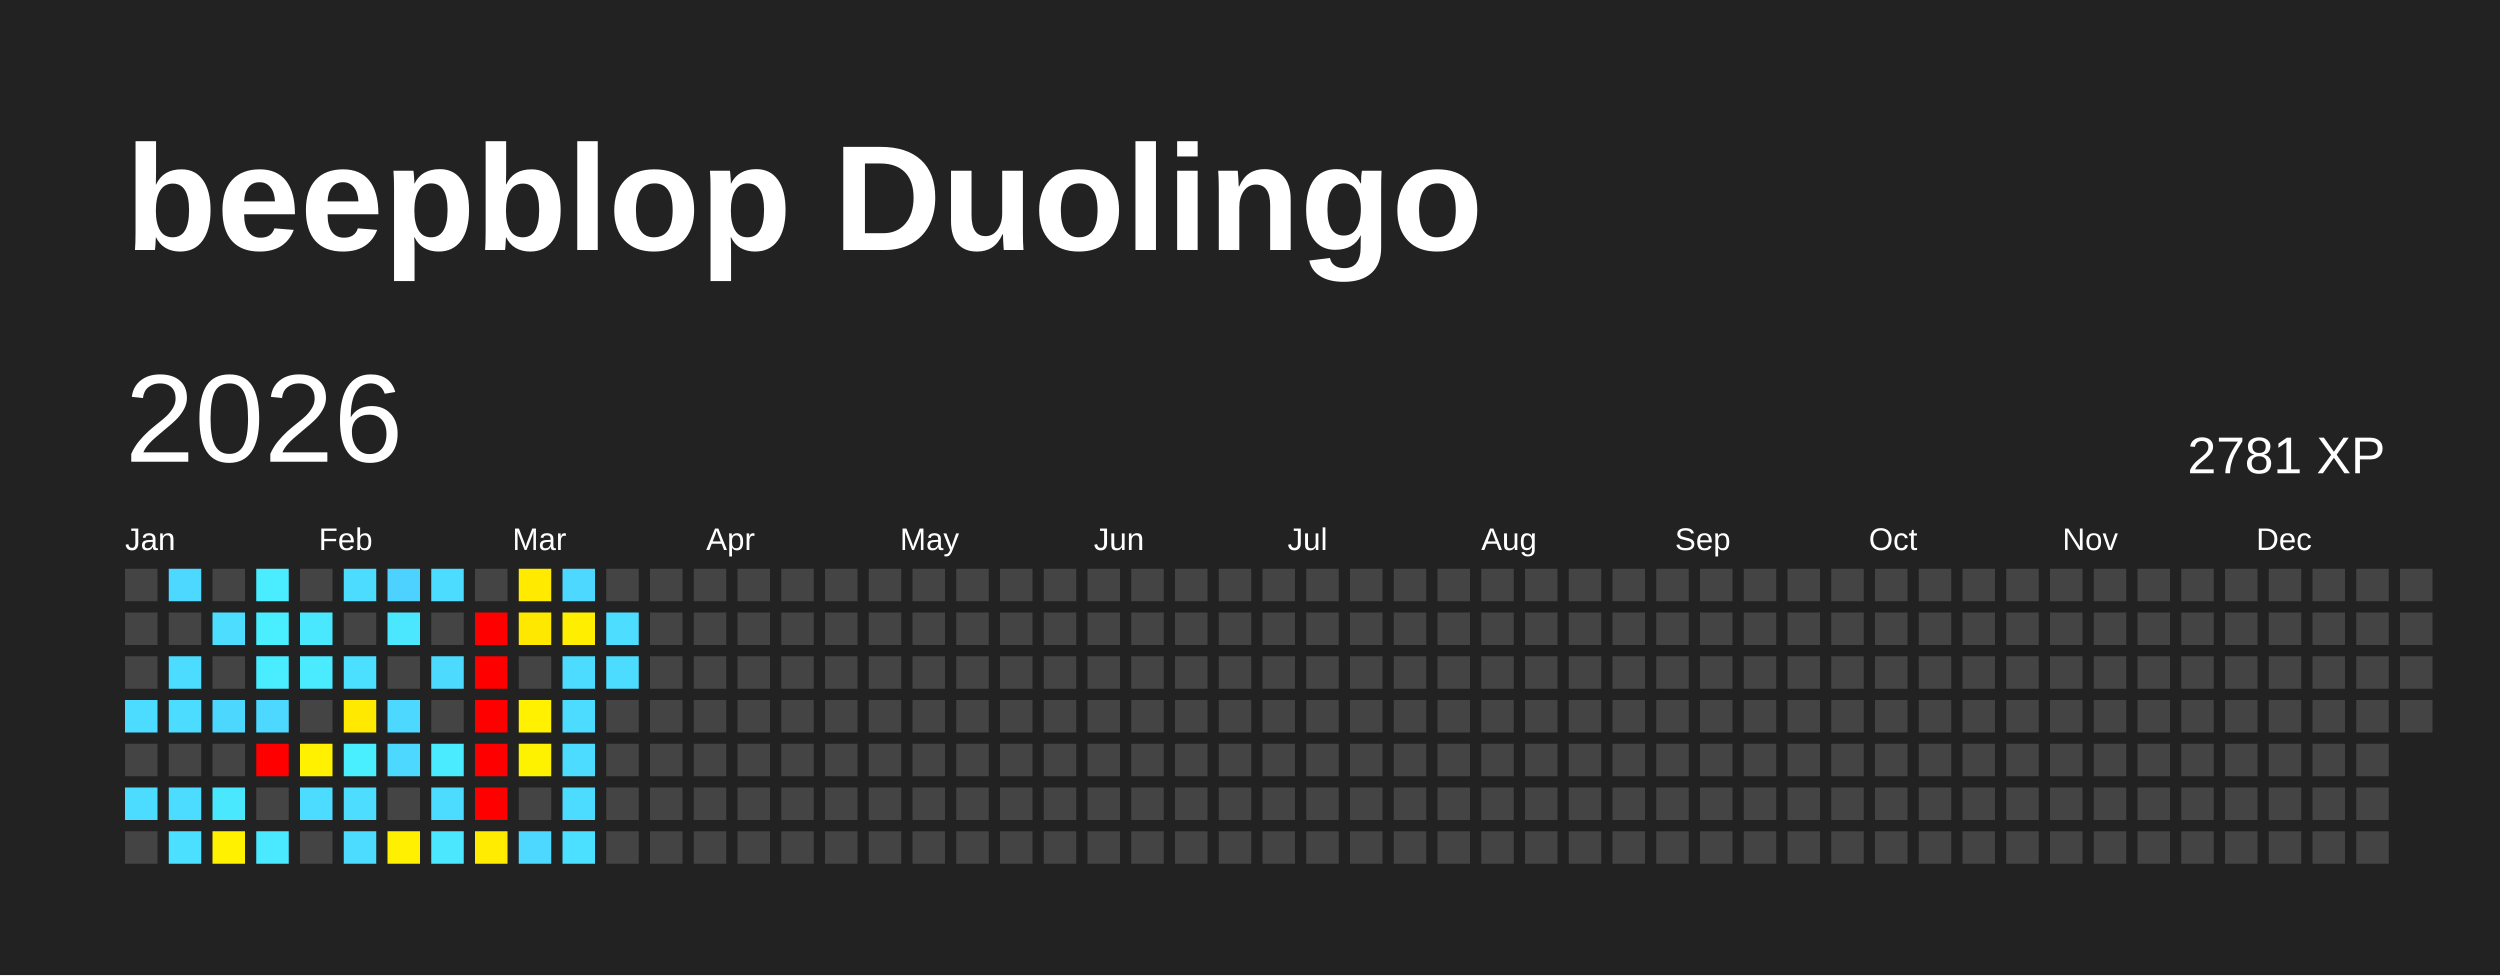
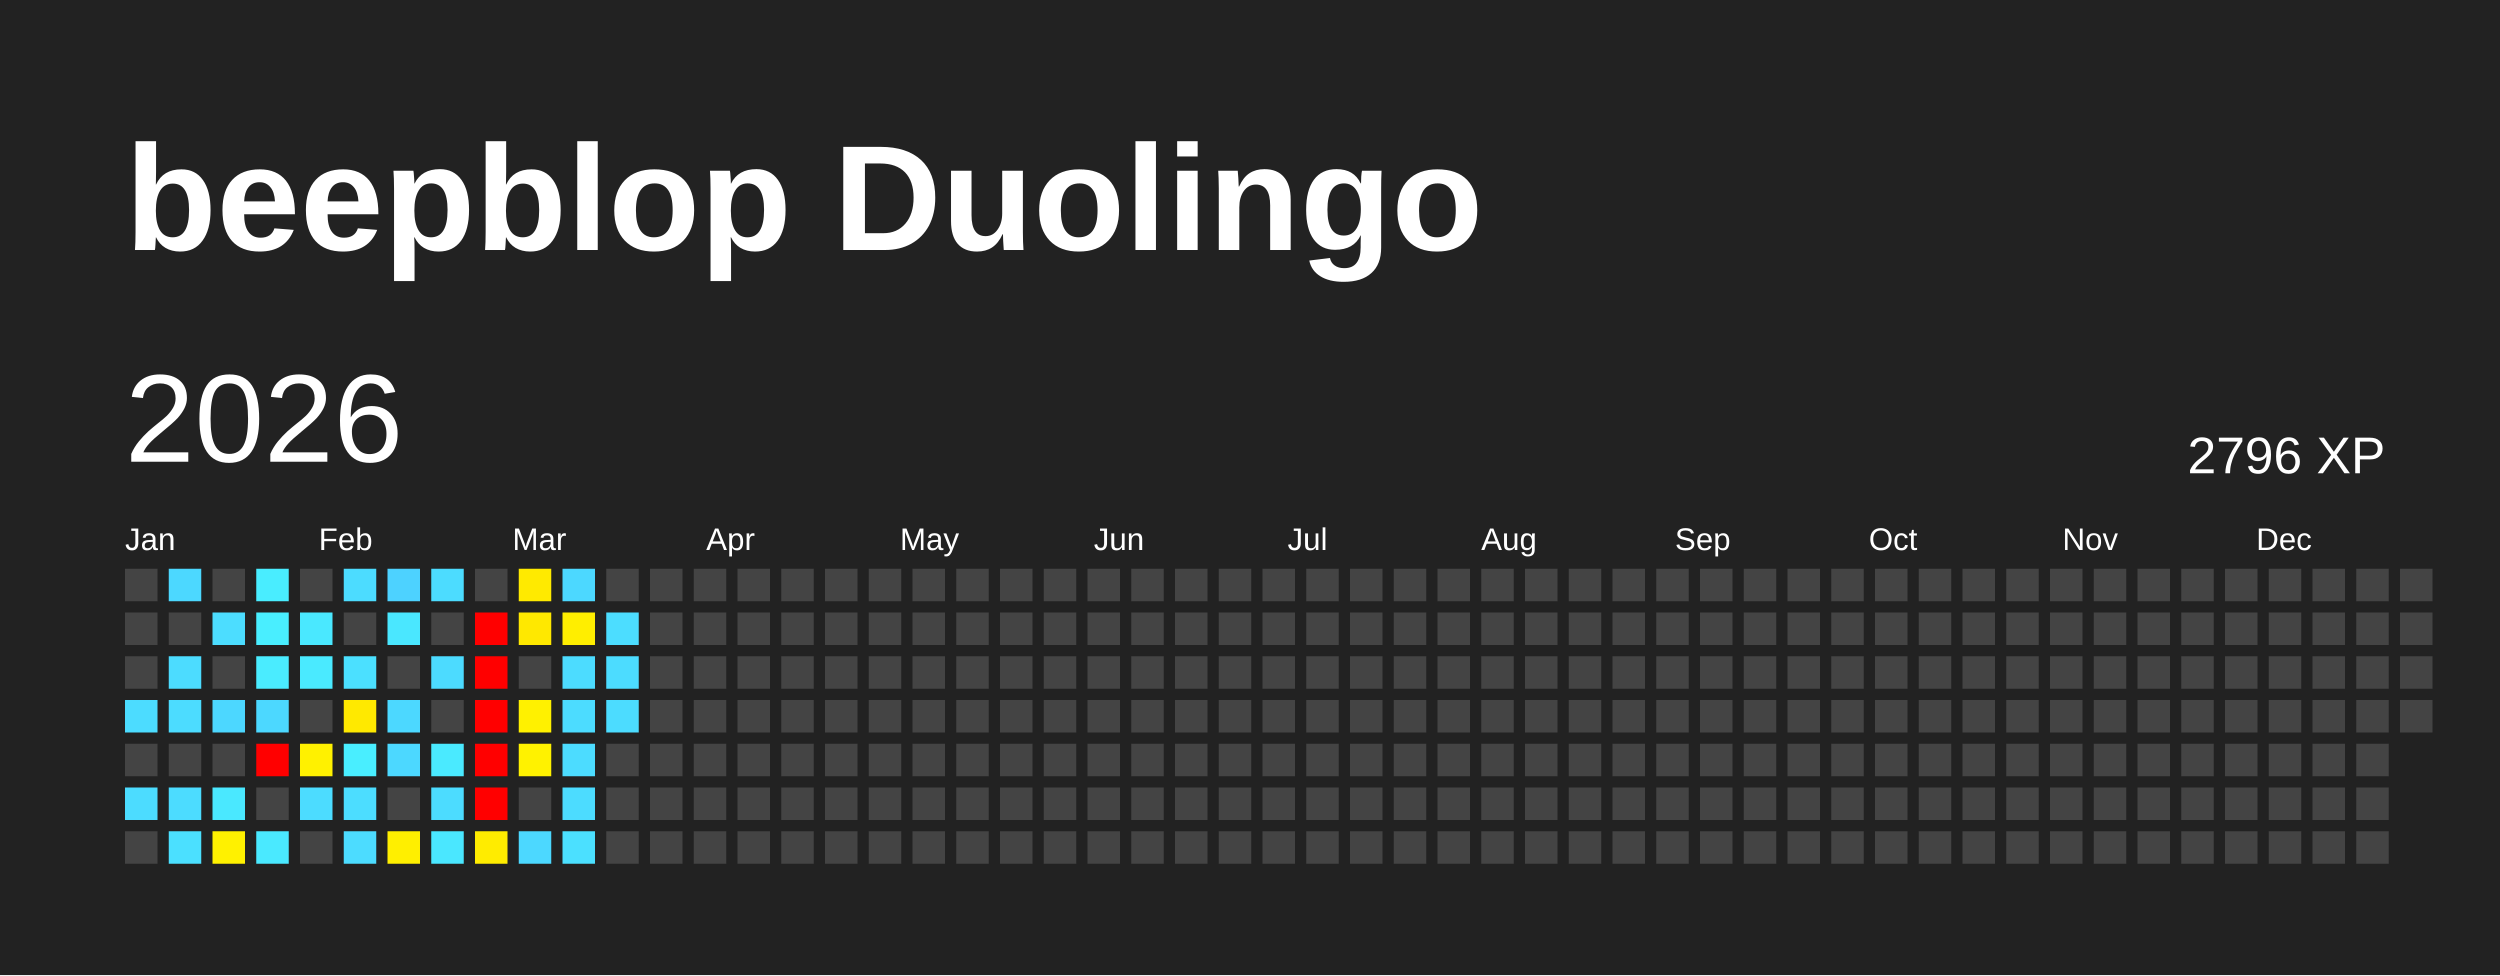
<svg xmlns="http://www.w3.org/2000/svg" baseProfile="full" height="78mm" version="1.1" viewBox="0,0,200,78" width="200mm">
  <defs />
  <rect fill="#222222" height="78" width="200" x="0" y="0" />
  <text fill="#FFFFFF" style="font-size:12px; font-family:Arial; font-weight:bold;" x="10" y="20">beepblop Duolingo</text>
  <text dominant-baseline="hanging" fill="#FFFFFF" style="font-size:10.0px; font-family:Arial;" x="10" y="30">2026</text>
-   <text dominant-baseline="hanging" fill="#FFFFFF" style="font-size:4.125px; font-family:Arial;" x="175" y="35">2781 XP</text>
+   <text dominant-baseline="hanging" fill="#FFFFFF" style="font-size:4.125px; font-family:Arial;" x="175" y="35">2796 XP</text>
  <text fill="#FFFFFF" style="font-size:2.5px; font-family:Arial" x="10.0" y="44">Jan</text>
  <text fill="#FFFFFF" style="font-size:2.5px; font-family:Arial" x="25.5" y="44">Feb</text>
  <text fill="#FFFFFF" style="font-size:2.5px; font-family:Arial" x="41.0" y="44">Mar</text>
  <text fill="#FFFFFF" style="font-size:2.5px; font-family:Arial" x="56.5" y="44">Apr</text>
  <text fill="#FFFFFF" style="font-size:2.5px; font-family:Arial" x="72.0" y="44">May</text>
  <text fill="#FFFFFF" style="font-size:2.5px; font-family:Arial" x="87.5" y="44">Jun</text>
  <text fill="#FFFFFF" style="font-size:2.5px; font-family:Arial" x="103.0" y="44">Jul</text>
  <text fill="#FFFFFF" style="font-size:2.5px; font-family:Arial" x="118.5" y="44">Aug</text>
  <text fill="#FFFFFF" style="font-size:2.5px; font-family:Arial" x="134.0" y="44">Sep</text>
  <text fill="#FFFFFF" style="font-size:2.5px; font-family:Arial" x="149.5" y="44">Oct</text>
  <text fill="#FFFFFF" style="font-size:2.5px; font-family:Arial" x="165.0" y="44">Nov</text>
  <text fill="#FFFFFF" style="font-size:2.5px; font-family:Arial" x="180.5" y="44">Dec</text>
  <rect fill="#444444" height="2.6" width="2.6" x="10.0" y="45.5" />
  <rect fill="#444444" height="2.6" width="2.6" x="10.0" y="49.0" />
  <rect fill="#444444" height="2.6" width="2.6" x="10.0" y="52.5" />
  <rect fill="#4cdcff" height="2.6" width="2.6" x="10.0" y="56.0" />
  <rect fill="#444444" height="2.6" width="2.6" x="10.0" y="59.5" />
  <rect fill="#4cdcff" height="2.6" width="2.6" x="10.0" y="63.0" />
  <rect fill="#444444" height="2.6" width="2.6" x="10.0" y="66.5" />
  <rect fill="#4cd8ff" height="2.6" width="2.6" x="13.5" y="45.5" />
  <rect fill="#444444" height="2.6" width="2.6" x="13.5" y="49.0" />
  <rect fill="#4cdcff" height="2.6" width="2.6" x="13.5" y="52.5" />
  <rect fill="#4cdcff" height="2.6" width="2.6" x="13.5" y="56.0" />
  <rect fill="#444444" height="2.6" width="2.6" x="13.5" y="59.5" />
  <rect fill="#4cdcff" height="2.6" width="2.6" x="13.5" y="63.0" />
  <rect fill="#4be0ff" height="2.6" width="2.6" x="13.5" y="66.5" />
  <rect fill="#444444" height="2.6" width="2.6" x="17.0" y="45.5" />
  <rect fill="#4cddff" height="2.6" width="2.6" x="17.0" y="49.0" />
  <rect fill="#444444" height="2.6" width="2.6" x="17.0" y="52.5" />
  <rect fill="#4cd7ff" height="2.6" width="2.6" x="17.0" y="56.0" />
  <rect fill="#444444" height="2.6" width="2.6" x="17.0" y="59.5" />
  <rect fill="#4ae8ff" height="2.6" width="2.6" x="17.0" y="63.0" />
  <rect fill="#fff100" height="2.6" width="2.6" x="17.0" y="66.5" />
  <rect fill="#49edff" height="2.6" width="2.6" x="20.5" y="45.5" />
  <rect fill="#49eeff" height="2.6" width="2.6" x="20.5" y="49.0" />
  <rect fill="#4aecff" height="2.6" width="2.6" x="20.5" y="52.5" />
  <rect fill="#4cd8ff" height="2.6" width="2.6" x="20.5" y="56.0" />
  <rect fill="red" height="2.6" width="2.6" x="20.5" y="59.5" />
  <rect fill="#444444" height="2.6" width="2.6" x="20.5" y="63.0" />
  <rect fill="#4ae9ff" height="2.6" width="2.6" x="20.5" y="66.5" />
  <rect fill="#444444" height="2.6" width="2.6" x="24.0" y="45.5" />
  <rect fill="#4ae8ff" height="2.6" width="2.6" x="24.0" y="49.0" />
  <rect fill="#4aeaff" height="2.6" width="2.6" x="24.0" y="52.5" />
  <rect fill="#444444" height="2.6" width="2.6" x="24.0" y="56.0" />
  <rect fill="#fff100" height="2.6" width="2.6" x="24.0" y="59.5" />
  <rect fill="#4cdcff" height="2.6" width="2.6" x="24.0" y="63.0" />
  <rect fill="#444444" height="2.6" width="2.6" x="24.0" y="66.5" />
  <rect fill="#4cdcff" height="2.6" width="2.6" x="27.5" y="45.5" />
  <rect fill="#444444" height="2.6" width="2.6" x="27.5" y="49.0" />
  <rect fill="#4be0ff" height="2.6" width="2.6" x="27.5" y="52.5" />
  <rect fill="#ffe900" height="2.6" width="2.6" x="27.5" y="56.0" />
  <rect fill="#49eeff" height="2.6" width="2.6" x="27.5" y="59.5" />
  <rect fill="#4cddff" height="2.6" width="2.6" x="27.5" y="63.0" />
  <rect fill="#4cdcff" height="2.6" width="2.6" x="27.5" y="66.5" />
  <rect fill="#4dd2ff" height="2.6" width="2.6" x="31.0" y="45.5" />
  <rect fill="#4ae7ff" height="2.6" width="2.6" x="31.0" y="49.0" />
  <rect fill="#444444" height="2.6" width="2.6" x="31.0" y="52.5" />
  <rect fill="#4cd8ff" height="2.6" width="2.6" x="31.0" y="56.0" />
  <rect fill="#4cd8ff" height="2.6" width="2.6" x="31.0" y="59.5" />
  <rect fill="#444444" height="2.6" width="2.6" x="31.0" y="63.0" />
  <rect fill="#ffef00" height="2.6" width="2.6" x="31.0" y="66.5" />
  <rect fill="#4cdcff" height="2.6" width="2.6" x="34.5" y="45.5" />
  <rect fill="#444444" height="2.6" width="2.6" x="34.5" y="49.0" />
  <rect fill="#4cdbff" height="2.6" width="2.6" x="34.5" y="52.5" />
  <rect fill="#444444" height="2.6" width="2.6" x="34.5" y="56.0" />
  <rect fill="#4aeaff" height="2.6" width="2.6" x="34.5" y="59.5" />
  <rect fill="#4cdcff" height="2.6" width="2.6" x="34.5" y="63.0" />
  <rect fill="#4ae7ff" height="2.6" width="2.6" x="34.5" y="66.5" />
  <rect fill="#444444" height="2.6" width="2.6" x="38.0" y="45.5" />
  <rect fill="red" height="2.6" width="2.6" x="38.0" y="49.0" />
  <rect fill="red" height="2.6" width="2.6" x="38.0" y="52.5" />
  <rect fill="red" height="2.6" width="2.6" x="38.0" y="56.0" />
  <rect fill="red" height="2.6" width="2.6" x="38.0" y="59.5" />
  <rect fill="red" height="2.6" width="2.6" x="38.0" y="63.0" />
  <rect fill="#ffec00" height="2.6" width="2.6" x="38.0" y="66.5" />
  <rect fill="#ffea00" height="2.6" width="2.6" x="41.5" y="45.5" />
  <rect fill="#ffe800" height="2.6" width="2.6" x="41.5" y="49.0" />
  <rect fill="#444444" height="2.6" width="2.6" x="41.5" y="52.5" />
  <rect fill="#fff100" height="2.6" width="2.6" x="41.5" y="56.0" />
  <rect fill="#fff200" height="2.6" width="2.6" x="41.5" y="59.5" />
  <rect fill="#444444" height="2.6" width="2.6" x="41.5" y="63.0" />
  <rect fill="#4cd8ff" height="2.6" width="2.6" x="41.5" y="66.5" />
  <rect fill="#4cd8ff" height="2.6" width="2.6" x="45.0" y="45.5" />
  <rect fill="#ffee00" height="2.6" width="2.6" x="45.0" y="49.0" />
  <rect fill="#4cdcff" height="2.6" width="2.6" x="45.0" y="52.5" />
  <rect fill="#4cdcff" height="2.6" width="2.6" x="45.0" y="56.0" />
  <rect fill="#4cdcff" height="2.6" width="2.6" x="45.0" y="59.5" />
  <rect fill="#4cdcff" height="2.6" width="2.6" x="45.0" y="63.0" />
  <rect fill="#4be0ff" height="2.6" width="2.6" x="45.0" y="66.5" />
  <rect fill="#444444" height="2.6" width="2.6" x="48.5" y="45.5" />
  <rect fill="#4cddff" height="2.6" width="2.6" x="48.5" y="49.0" />
  <rect fill="#4cdcff" height="2.6" width="2.6" x="48.5" y="52.5" />
-   <rect fill="#444444" height="2.6" width="2.6" x="48.5" y="56.0" />
+   <rect fill="#4cdcff" height="2.6" width="2.6" x="48.5" y="56.0" />
  <rect fill="#444444" height="2.6" width="2.6" x="48.5" y="59.5" />
  <rect fill="#444444" height="2.6" width="2.6" x="48.5" y="63.0" />
  <rect fill="#444444" height="2.6" width="2.6" x="48.5" y="66.5" />
  <rect fill="#444444" height="2.6" width="2.6" x="52.0" y="45.5" />
  <rect fill="#444444" height="2.6" width="2.6" x="52.0" y="49.0" />
  <rect fill="#444444" height="2.6" width="2.6" x="52.0" y="52.5" />
  <rect fill="#444444" height="2.6" width="2.6" x="52.0" y="56.0" />
  <rect fill="#444444" height="2.6" width="2.6" x="52.0" y="59.5" />
  <rect fill="#444444" height="2.6" width="2.6" x="52.0" y="63.0" />
  <rect fill="#444444" height="2.6" width="2.6" x="52.0" y="66.5" />
  <rect fill="#444444" height="2.6" width="2.6" x="55.5" y="45.5" />
  <rect fill="#444444" height="2.6" width="2.6" x="55.5" y="49.0" />
  <rect fill="#444444" height="2.6" width="2.6" x="55.5" y="52.5" />
  <rect fill="#444444" height="2.6" width="2.6" x="55.5" y="56.0" />
  <rect fill="#444444" height="2.6" width="2.6" x="55.5" y="59.5" />
  <rect fill="#444444" height="2.6" width="2.6" x="55.5" y="63.0" />
  <rect fill="#444444" height="2.6" width="2.6" x="55.5" y="66.5" />
  <rect fill="#444444" height="2.6" width="2.6" x="59.0" y="45.5" />
  <rect fill="#444444" height="2.6" width="2.6" x="59.0" y="49.0" />
  <rect fill="#444444" height="2.6" width="2.6" x="59.0" y="52.5" />
  <rect fill="#444444" height="2.6" width="2.6" x="59.0" y="56.0" />
  <rect fill="#444444" height="2.6" width="2.6" x="59.0" y="59.5" />
  <rect fill="#444444" height="2.6" width="2.6" x="59.0" y="63.0" />
  <rect fill="#444444" height="2.6" width="2.6" x="59.0" y="66.5" />
  <rect fill="#444444" height="2.6" width="2.6" x="62.5" y="45.5" />
  <rect fill="#444444" height="2.6" width="2.6" x="62.5" y="49.0" />
  <rect fill="#444444" height="2.6" width="2.6" x="62.5" y="52.5" />
  <rect fill="#444444" height="2.6" width="2.6" x="62.5" y="56.0" />
  <rect fill="#444444" height="2.6" width="2.6" x="62.5" y="59.5" />
  <rect fill="#444444" height="2.6" width="2.6" x="62.5" y="63.0" />
  <rect fill="#444444" height="2.6" width="2.6" x="62.5" y="66.5" />
  <rect fill="#444444" height="2.6" width="2.6" x="66.0" y="45.5" />
  <rect fill="#444444" height="2.6" width="2.6" x="66.0" y="49.0" />
  <rect fill="#444444" height="2.6" width="2.6" x="66.0" y="52.5" />
  <rect fill="#444444" height="2.6" width="2.6" x="66.0" y="56.0" />
  <rect fill="#444444" height="2.6" width="2.6" x="66.0" y="59.5" />
  <rect fill="#444444" height="2.6" width="2.6" x="66.0" y="63.0" />
  <rect fill="#444444" height="2.6" width="2.6" x="66.0" y="66.5" />
  <rect fill="#444444" height="2.6" width="2.6" x="69.5" y="45.5" />
  <rect fill="#444444" height="2.6" width="2.6" x="69.5" y="49.0" />
  <rect fill="#444444" height="2.6" width="2.6" x="69.5" y="52.5" />
  <rect fill="#444444" height="2.6" width="2.6" x="69.5" y="56.0" />
  <rect fill="#444444" height="2.6" width="2.6" x="69.5" y="59.5" />
  <rect fill="#444444" height="2.6" width="2.6" x="69.5" y="63.0" />
  <rect fill="#444444" height="2.6" width="2.6" x="69.5" y="66.5" />
  <rect fill="#444444" height="2.6" width="2.6" x="73.0" y="45.5" />
  <rect fill="#444444" height="2.6" width="2.6" x="73.0" y="49.0" />
  <rect fill="#444444" height="2.6" width="2.6" x="73.0" y="52.5" />
  <rect fill="#444444" height="2.6" width="2.6" x="73.0" y="56.0" />
  <rect fill="#444444" height="2.6" width="2.6" x="73.0" y="59.5" />
  <rect fill="#444444" height="2.6" width="2.6" x="73.0" y="63.0" />
  <rect fill="#444444" height="2.6" width="2.6" x="73.0" y="66.5" />
  <rect fill="#444444" height="2.6" width="2.6" x="76.5" y="45.5" />
  <rect fill="#444444" height="2.6" width="2.6" x="76.5" y="49.0" />
  <rect fill="#444444" height="2.6" width="2.6" x="76.5" y="52.5" />
  <rect fill="#444444" height="2.6" width="2.6" x="76.5" y="56.0" />
  <rect fill="#444444" height="2.6" width="2.6" x="76.5" y="59.5" />
  <rect fill="#444444" height="2.6" width="2.6" x="76.5" y="63.0" />
  <rect fill="#444444" height="2.6" width="2.6" x="76.5" y="66.5" />
  <rect fill="#444444" height="2.6" width="2.6" x="80.0" y="45.5" />
  <rect fill="#444444" height="2.6" width="2.6" x="80.0" y="49.0" />
  <rect fill="#444444" height="2.6" width="2.6" x="80.0" y="52.5" />
  <rect fill="#444444" height="2.6" width="2.6" x="80.0" y="56.0" />
  <rect fill="#444444" height="2.6" width="2.6" x="80.0" y="59.5" />
  <rect fill="#444444" height="2.6" width="2.6" x="80.0" y="63.0" />
  <rect fill="#444444" height="2.6" width="2.6" x="80.0" y="66.5" />
  <rect fill="#444444" height="2.6" width="2.6" x="83.5" y="45.5" />
  <rect fill="#444444" height="2.6" width="2.6" x="83.5" y="49.0" />
  <rect fill="#444444" height="2.6" width="2.6" x="83.5" y="52.5" />
  <rect fill="#444444" height="2.6" width="2.6" x="83.5" y="56.0" />
  <rect fill="#444444" height="2.6" width="2.6" x="83.5" y="59.5" />
  <rect fill="#444444" height="2.6" width="2.6" x="83.5" y="63.0" />
  <rect fill="#444444" height="2.6" width="2.6" x="83.5" y="66.5" />
  <rect fill="#444444" height="2.6" width="2.6" x="87.0" y="45.5" />
  <rect fill="#444444" height="2.6" width="2.6" x="87.0" y="49.0" />
  <rect fill="#444444" height="2.6" width="2.6" x="87.0" y="52.5" />
  <rect fill="#444444" height="2.6" width="2.6" x="87.0" y="56.0" />
  <rect fill="#444444" height="2.6" width="2.6" x="87.0" y="59.5" />
  <rect fill="#444444" height="2.6" width="2.6" x="87.0" y="63.0" />
  <rect fill="#444444" height="2.6" width="2.6" x="87.0" y="66.5" />
  <rect fill="#444444" height="2.6" width="2.6" x="90.5" y="45.5" />
  <rect fill="#444444" height="2.6" width="2.6" x="90.5" y="49.0" />
  <rect fill="#444444" height="2.6" width="2.6" x="90.5" y="52.5" />
  <rect fill="#444444" height="2.6" width="2.6" x="90.5" y="56.0" />
  <rect fill="#444444" height="2.6" width="2.6" x="90.5" y="59.5" />
  <rect fill="#444444" height="2.6" width="2.6" x="90.5" y="63.0" />
  <rect fill="#444444" height="2.6" width="2.6" x="90.5" y="66.5" />
  <rect fill="#444444" height="2.6" width="2.6" x="94.0" y="45.5" />
  <rect fill="#444444" height="2.6" width="2.6" x="94.0" y="49.0" />
  <rect fill="#444444" height="2.6" width="2.6" x="94.0" y="52.5" />
  <rect fill="#444444" height="2.6" width="2.6" x="94.0" y="56.0" />
  <rect fill="#444444" height="2.6" width="2.6" x="94.0" y="59.5" />
  <rect fill="#444444" height="2.6" width="2.6" x="94.0" y="63.0" />
  <rect fill="#444444" height="2.6" width="2.6" x="94.0" y="66.5" />
  <rect fill="#444444" height="2.6" width="2.6" x="97.5" y="45.5" />
  <rect fill="#444444" height="2.6" width="2.6" x="97.5" y="49.0" />
  <rect fill="#444444" height="2.6" width="2.6" x="97.5" y="52.5" />
  <rect fill="#444444" height="2.6" width="2.6" x="97.5" y="56.0" />
  <rect fill="#444444" height="2.6" width="2.6" x="97.5" y="59.5" />
  <rect fill="#444444" height="2.6" width="2.6" x="97.5" y="63.0" />
  <rect fill="#444444" height="2.6" width="2.6" x="97.5" y="66.5" />
  <rect fill="#444444" height="2.6" width="2.6" x="101.0" y="45.5" />
  <rect fill="#444444" height="2.6" width="2.6" x="101.0" y="49.0" />
  <rect fill="#444444" height="2.6" width="2.6" x="101.0" y="52.5" />
  <rect fill="#444444" height="2.6" width="2.6" x="101.0" y="56.0" />
  <rect fill="#444444" height="2.6" width="2.6" x="101.0" y="59.5" />
  <rect fill="#444444" height="2.6" width="2.6" x="101.0" y="63.0" />
  <rect fill="#444444" height="2.6" width="2.6" x="101.0" y="66.5" />
  <rect fill="#444444" height="2.6" width="2.6" x="104.5" y="45.5" />
  <rect fill="#444444" height="2.6" width="2.6" x="104.5" y="49.0" />
  <rect fill="#444444" height="2.6" width="2.6" x="104.5" y="52.5" />
  <rect fill="#444444" height="2.6" width="2.6" x="104.5" y="56.0" />
  <rect fill="#444444" height="2.6" width="2.6" x="104.5" y="59.5" />
  <rect fill="#444444" height="2.6" width="2.6" x="104.5" y="63.0" />
  <rect fill="#444444" height="2.6" width="2.6" x="104.5" y="66.5" />
  <rect fill="#444444" height="2.6" width="2.6" x="108.0" y="45.5" />
  <rect fill="#444444" height="2.6" width="2.6" x="108.0" y="49.0" />
  <rect fill="#444444" height="2.6" width="2.6" x="108.0" y="52.5" />
  <rect fill="#444444" height="2.6" width="2.6" x="108.0" y="56.0" />
  <rect fill="#444444" height="2.6" width="2.6" x="108.0" y="59.5" />
  <rect fill="#444444" height="2.6" width="2.6" x="108.0" y="63.0" />
  <rect fill="#444444" height="2.6" width="2.6" x="108.0" y="66.5" />
  <rect fill="#444444" height="2.6" width="2.6" x="111.5" y="45.5" />
  <rect fill="#444444" height="2.6" width="2.6" x="111.5" y="49.0" />
  <rect fill="#444444" height="2.6" width="2.6" x="111.5" y="52.5" />
  <rect fill="#444444" height="2.6" width="2.6" x="111.5" y="56.0" />
  <rect fill="#444444" height="2.6" width="2.6" x="111.5" y="59.5" />
  <rect fill="#444444" height="2.6" width="2.6" x="111.5" y="63.0" />
  <rect fill="#444444" height="2.6" width="2.6" x="111.5" y="66.5" />
  <rect fill="#444444" height="2.6" width="2.6" x="115.0" y="45.5" />
  <rect fill="#444444" height="2.6" width="2.6" x="115.0" y="49.0" />
  <rect fill="#444444" height="2.6" width="2.6" x="115.0" y="52.5" />
  <rect fill="#444444" height="2.6" width="2.6" x="115.0" y="56.0" />
  <rect fill="#444444" height="2.6" width="2.6" x="115.0" y="59.5" />
  <rect fill="#444444" height="2.6" width="2.6" x="115.0" y="63.0" />
  <rect fill="#444444" height="2.6" width="2.6" x="115.0" y="66.5" />
  <rect fill="#444444" height="2.6" width="2.6" x="118.5" y="45.5" />
  <rect fill="#444444" height="2.6" width="2.6" x="118.5" y="49.0" />
  <rect fill="#444444" height="2.6" width="2.6" x="118.5" y="52.5" />
  <rect fill="#444444" height="2.6" width="2.6" x="118.5" y="56.0" />
  <rect fill="#444444" height="2.6" width="2.6" x="118.5" y="59.5" />
  <rect fill="#444444" height="2.6" width="2.6" x="118.5" y="63.0" />
  <rect fill="#444444" height="2.6" width="2.6" x="118.5" y="66.5" />
  <rect fill="#444444" height="2.6" width="2.6" x="122.0" y="45.5" />
  <rect fill="#444444" height="2.6" width="2.6" x="122.0" y="49.0" />
  <rect fill="#444444" height="2.6" width="2.6" x="122.0" y="52.5" />
  <rect fill="#444444" height="2.6" width="2.6" x="122.0" y="56.0" />
  <rect fill="#444444" height="2.6" width="2.6" x="122.0" y="59.5" />
  <rect fill="#444444" height="2.6" width="2.6" x="122.0" y="63.0" />
  <rect fill="#444444" height="2.6" width="2.6" x="122.0" y="66.5" />
  <rect fill="#444444" height="2.6" width="2.6" x="125.5" y="45.5" />
  <rect fill="#444444" height="2.6" width="2.6" x="125.5" y="49.0" />
  <rect fill="#444444" height="2.6" width="2.6" x="125.5" y="52.5" />
  <rect fill="#444444" height="2.6" width="2.6" x="125.5" y="56.0" />
  <rect fill="#444444" height="2.6" width="2.6" x="125.5" y="59.5" />
  <rect fill="#444444" height="2.6" width="2.6" x="125.5" y="63.0" />
  <rect fill="#444444" height="2.6" width="2.6" x="125.5" y="66.5" />
  <rect fill="#444444" height="2.6" width="2.6" x="129.0" y="45.5" />
  <rect fill="#444444" height="2.6" width="2.6" x="129.0" y="49.0" />
  <rect fill="#444444" height="2.6" width="2.6" x="129.0" y="52.5" />
  <rect fill="#444444" height="2.6" width="2.6" x="129.0" y="56.0" />
  <rect fill="#444444" height="2.6" width="2.6" x="129.0" y="59.5" />
  <rect fill="#444444" height="2.6" width="2.6" x="129.0" y="63.0" />
  <rect fill="#444444" height="2.6" width="2.6" x="129.0" y="66.5" />
  <rect fill="#444444" height="2.6" width="2.6" x="132.5" y="45.5" />
  <rect fill="#444444" height="2.6" width="2.6" x="132.5" y="49.0" />
  <rect fill="#444444" height="2.6" width="2.6" x="132.5" y="52.5" />
  <rect fill="#444444" height="2.6" width="2.6" x="132.5" y="56.0" />
  <rect fill="#444444" height="2.6" width="2.6" x="132.5" y="59.5" />
  <rect fill="#444444" height="2.6" width="2.6" x="132.5" y="63.0" />
  <rect fill="#444444" height="2.6" width="2.6" x="132.5" y="66.5" />
  <rect fill="#444444" height="2.6" width="2.6" x="136.0" y="45.5" />
  <rect fill="#444444" height="2.6" width="2.6" x="136.0" y="49.0" />
  <rect fill="#444444" height="2.6" width="2.6" x="136.0" y="52.5" />
  <rect fill="#444444" height="2.6" width="2.6" x="136.0" y="56.0" />
  <rect fill="#444444" height="2.6" width="2.6" x="136.0" y="59.5" />
  <rect fill="#444444" height="2.6" width="2.6" x="136.0" y="63.0" />
  <rect fill="#444444" height="2.6" width="2.6" x="136.0" y="66.5" />
  <rect fill="#444444" height="2.6" width="2.6" x="139.5" y="45.5" />
  <rect fill="#444444" height="2.6" width="2.6" x="139.5" y="49.0" />
  <rect fill="#444444" height="2.6" width="2.6" x="139.5" y="52.5" />
  <rect fill="#444444" height="2.6" width="2.6" x="139.5" y="56.0" />
  <rect fill="#444444" height="2.6" width="2.6" x="139.5" y="59.5" />
  <rect fill="#444444" height="2.6" width="2.6" x="139.5" y="63.0" />
  <rect fill="#444444" height="2.6" width="2.6" x="139.5" y="66.5" />
  <rect fill="#444444" height="2.6" width="2.6" x="143.0" y="45.5" />
  <rect fill="#444444" height="2.6" width="2.6" x="143.0" y="49.0" />
  <rect fill="#444444" height="2.6" width="2.6" x="143.0" y="52.5" />
  <rect fill="#444444" height="2.6" width="2.6" x="143.0" y="56.0" />
  <rect fill="#444444" height="2.6" width="2.6" x="143.0" y="59.5" />
  <rect fill="#444444" height="2.6" width="2.6" x="143.0" y="63.0" />
  <rect fill="#444444" height="2.6" width="2.6" x="143.0" y="66.5" />
  <rect fill="#444444" height="2.6" width="2.6" x="146.5" y="45.5" />
  <rect fill="#444444" height="2.6" width="2.6" x="146.5" y="49.0" />
  <rect fill="#444444" height="2.6" width="2.6" x="146.5" y="52.5" />
  <rect fill="#444444" height="2.6" width="2.6" x="146.5" y="56.0" />
  <rect fill="#444444" height="2.6" width="2.6" x="146.5" y="59.5" />
  <rect fill="#444444" height="2.6" width="2.6" x="146.5" y="63.0" />
  <rect fill="#444444" height="2.6" width="2.6" x="146.5" y="66.5" />
  <rect fill="#444444" height="2.6" width="2.6" x="150.0" y="45.5" />
  <rect fill="#444444" height="2.6" width="2.6" x="150.0" y="49.0" />
  <rect fill="#444444" height="2.6" width="2.6" x="150.0" y="52.5" />
  <rect fill="#444444" height="2.6" width="2.6" x="150.0" y="56.0" />
  <rect fill="#444444" height="2.6" width="2.6" x="150.0" y="59.5" />
  <rect fill="#444444" height="2.6" width="2.6" x="150.0" y="63.0" />
  <rect fill="#444444" height="2.6" width="2.6" x="150.0" y="66.5" />
  <rect fill="#444444" height="2.6" width="2.6" x="153.5" y="45.5" />
  <rect fill="#444444" height="2.6" width="2.6" x="153.5" y="49.0" />
  <rect fill="#444444" height="2.6" width="2.6" x="153.5" y="52.5" />
  <rect fill="#444444" height="2.6" width="2.6" x="153.5" y="56.0" />
  <rect fill="#444444" height="2.6" width="2.6" x="153.5" y="59.5" />
  <rect fill="#444444" height="2.6" width="2.6" x="153.5" y="63.0" />
  <rect fill="#444444" height="2.6" width="2.6" x="153.5" y="66.5" />
  <rect fill="#444444" height="2.6" width="2.6" x="157.0" y="45.5" />
  <rect fill="#444444" height="2.6" width="2.6" x="157.0" y="49.0" />
  <rect fill="#444444" height="2.6" width="2.6" x="157.0" y="52.5" />
  <rect fill="#444444" height="2.6" width="2.6" x="157.0" y="56.0" />
  <rect fill="#444444" height="2.6" width="2.6" x="157.0" y="59.5" />
  <rect fill="#444444" height="2.6" width="2.6" x="157.0" y="63.0" />
  <rect fill="#444444" height="2.6" width="2.6" x="157.0" y="66.5" />
  <rect fill="#444444" height="2.6" width="2.6" x="160.5" y="45.5" />
  <rect fill="#444444" height="2.6" width="2.6" x="160.5" y="49.0" />
  <rect fill="#444444" height="2.6" width="2.6" x="160.5" y="52.5" />
  <rect fill="#444444" height="2.6" width="2.6" x="160.5" y="56.0" />
  <rect fill="#444444" height="2.6" width="2.6" x="160.5" y="59.5" />
  <rect fill="#444444" height="2.6" width="2.6" x="160.5" y="63.0" />
  <rect fill="#444444" height="2.6" width="2.6" x="160.5" y="66.5" />
  <rect fill="#444444" height="2.6" width="2.6" x="164.0" y="45.5" />
  <rect fill="#444444" height="2.6" width="2.6" x="164.0" y="49.0" />
  <rect fill="#444444" height="2.6" width="2.6" x="164.0" y="52.5" />
  <rect fill="#444444" height="2.6" width="2.6" x="164.0" y="56.0" />
  <rect fill="#444444" height="2.6" width="2.6" x="164.0" y="59.5" />
  <rect fill="#444444" height="2.6" width="2.6" x="164.0" y="63.0" />
  <rect fill="#444444" height="2.6" width="2.6" x="164.0" y="66.5" />
  <rect fill="#444444" height="2.6" width="2.6" x="167.5" y="45.5" />
  <rect fill="#444444" height="2.6" width="2.6" x="167.5" y="49.0" />
  <rect fill="#444444" height="2.6" width="2.6" x="167.5" y="52.5" />
  <rect fill="#444444" height="2.6" width="2.6" x="167.5" y="56.0" />
  <rect fill="#444444" height="2.6" width="2.6" x="167.5" y="59.5" />
  <rect fill="#444444" height="2.6" width="2.6" x="167.5" y="63.0" />
  <rect fill="#444444" height="2.6" width="2.6" x="167.5" y="66.5" />
  <rect fill="#444444" height="2.6" width="2.6" x="171.0" y="45.5" />
  <rect fill="#444444" height="2.6" width="2.6" x="171.0" y="49.0" />
  <rect fill="#444444" height="2.6" width="2.6" x="171.0" y="52.5" />
  <rect fill="#444444" height="2.6" width="2.6" x="171.0" y="56.0" />
  <rect fill="#444444" height="2.6" width="2.6" x="171.0" y="59.5" />
  <rect fill="#444444" height="2.6" width="2.6" x="171.0" y="63.0" />
  <rect fill="#444444" height="2.6" width="2.6" x="171.0" y="66.5" />
  <rect fill="#444444" height="2.6" width="2.6" x="174.5" y="45.5" />
  <rect fill="#444444" height="2.6" width="2.6" x="174.5" y="49.0" />
  <rect fill="#444444" height="2.6" width="2.6" x="174.5" y="52.5" />
  <rect fill="#444444" height="2.6" width="2.6" x="174.5" y="56.0" />
  <rect fill="#444444" height="2.6" width="2.6" x="174.5" y="59.5" />
  <rect fill="#444444" height="2.6" width="2.6" x="174.5" y="63.0" />
  <rect fill="#444444" height="2.6" width="2.6" x="174.5" y="66.5" />
  <rect fill="#444444" height="2.6" width="2.6" x="178.0" y="45.5" />
  <rect fill="#444444" height="2.6" width="2.6" x="178.0" y="49.0" />
  <rect fill="#444444" height="2.6" width="2.6" x="178.0" y="52.5" />
  <rect fill="#444444" height="2.6" width="2.6" x="178.0" y="56.0" />
  <rect fill="#444444" height="2.6" width="2.6" x="178.0" y="59.5" />
  <rect fill="#444444" height="2.6" width="2.6" x="178.0" y="63.0" />
  <rect fill="#444444" height="2.6" width="2.6" x="178.0" y="66.5" />
  <rect fill="#444444" height="2.6" width="2.6" x="181.5" y="45.5" />
  <rect fill="#444444" height="2.6" width="2.6" x="181.5" y="49.0" />
  <rect fill="#444444" height="2.6" width="2.6" x="181.5" y="52.5" />
  <rect fill="#444444" height="2.6" width="2.6" x="181.5" y="56.0" />
  <rect fill="#444444" height="2.6" width="2.6" x="181.5" y="59.5" />
  <rect fill="#444444" height="2.6" width="2.6" x="181.5" y="63.0" />
  <rect fill="#444444" height="2.6" width="2.6" x="181.5" y="66.5" />
  <rect fill="#444444" height="2.6" width="2.6" x="185.0" y="45.5" />
  <rect fill="#444444" height="2.6" width="2.6" x="185.0" y="49.0" />
  <rect fill="#444444" height="2.6" width="2.6" x="185.0" y="52.5" />
  <rect fill="#444444" height="2.6" width="2.6" x="185.0" y="56.0" />
  <rect fill="#444444" height="2.6" width="2.6" x="185.0" y="59.5" />
  <rect fill="#444444" height="2.6" width="2.6" x="185.0" y="63.0" />
  <rect fill="#444444" height="2.6" width="2.6" x="185.0" y="66.5" />
  <rect fill="#444444" height="2.6" width="2.6" x="188.5" y="45.5" />
  <rect fill="#444444" height="2.6" width="2.6" x="188.5" y="49.0" />
  <rect fill="#444444" height="2.6" width="2.6" x="188.5" y="52.5" />
  <rect fill="#444444" height="2.6" width="2.6" x="188.5" y="56.0" />
  <rect fill="#444444" height="2.6" width="2.6" x="188.5" y="59.5" />
  <rect fill="#444444" height="2.6" width="2.6" x="188.5" y="63.0" />
  <rect fill="#444444" height="2.6" width="2.6" x="188.5" y="66.5" />
  <rect fill="#444444" height="2.6" width="2.6" x="192.0" y="45.5" />
  <rect fill="#444444" height="2.6" width="2.6" x="192.0" y="49.0" />
  <rect fill="#444444" height="2.6" width="2.6" x="192.0" y="52.5" />
  <rect fill="#444444" height="2.6" width="2.6" x="192.0" y="56.0" />
</svg>
